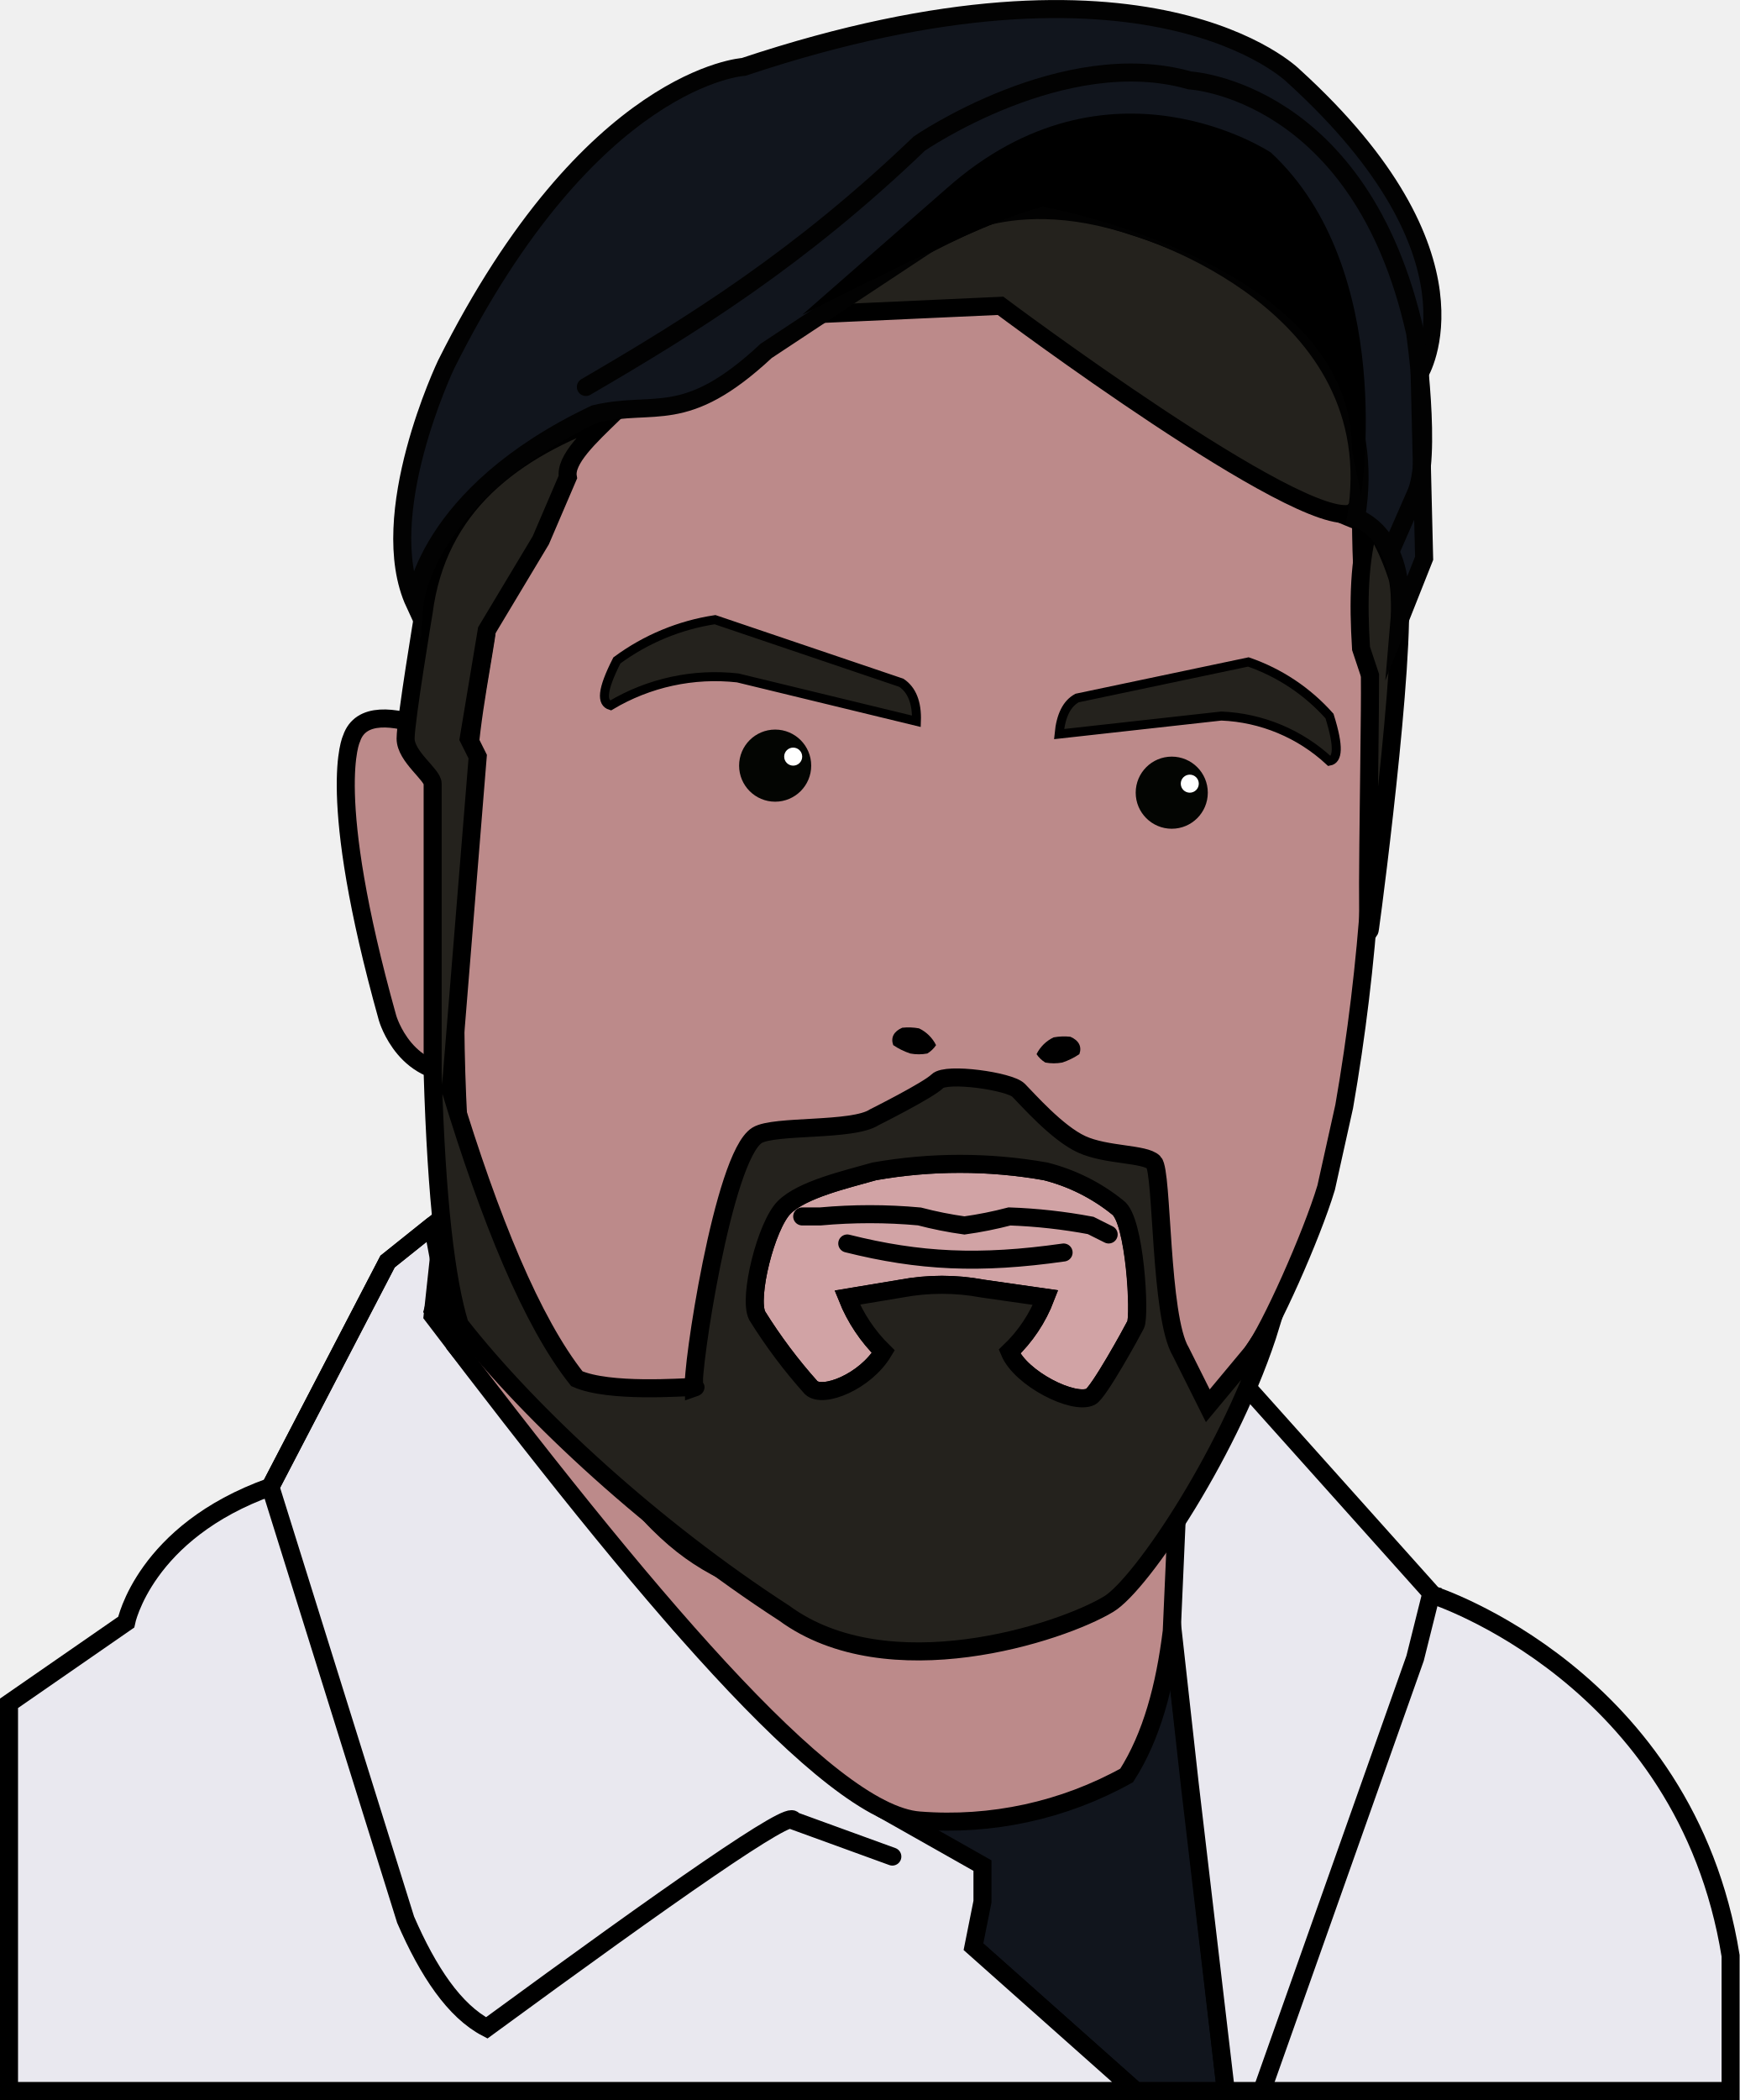
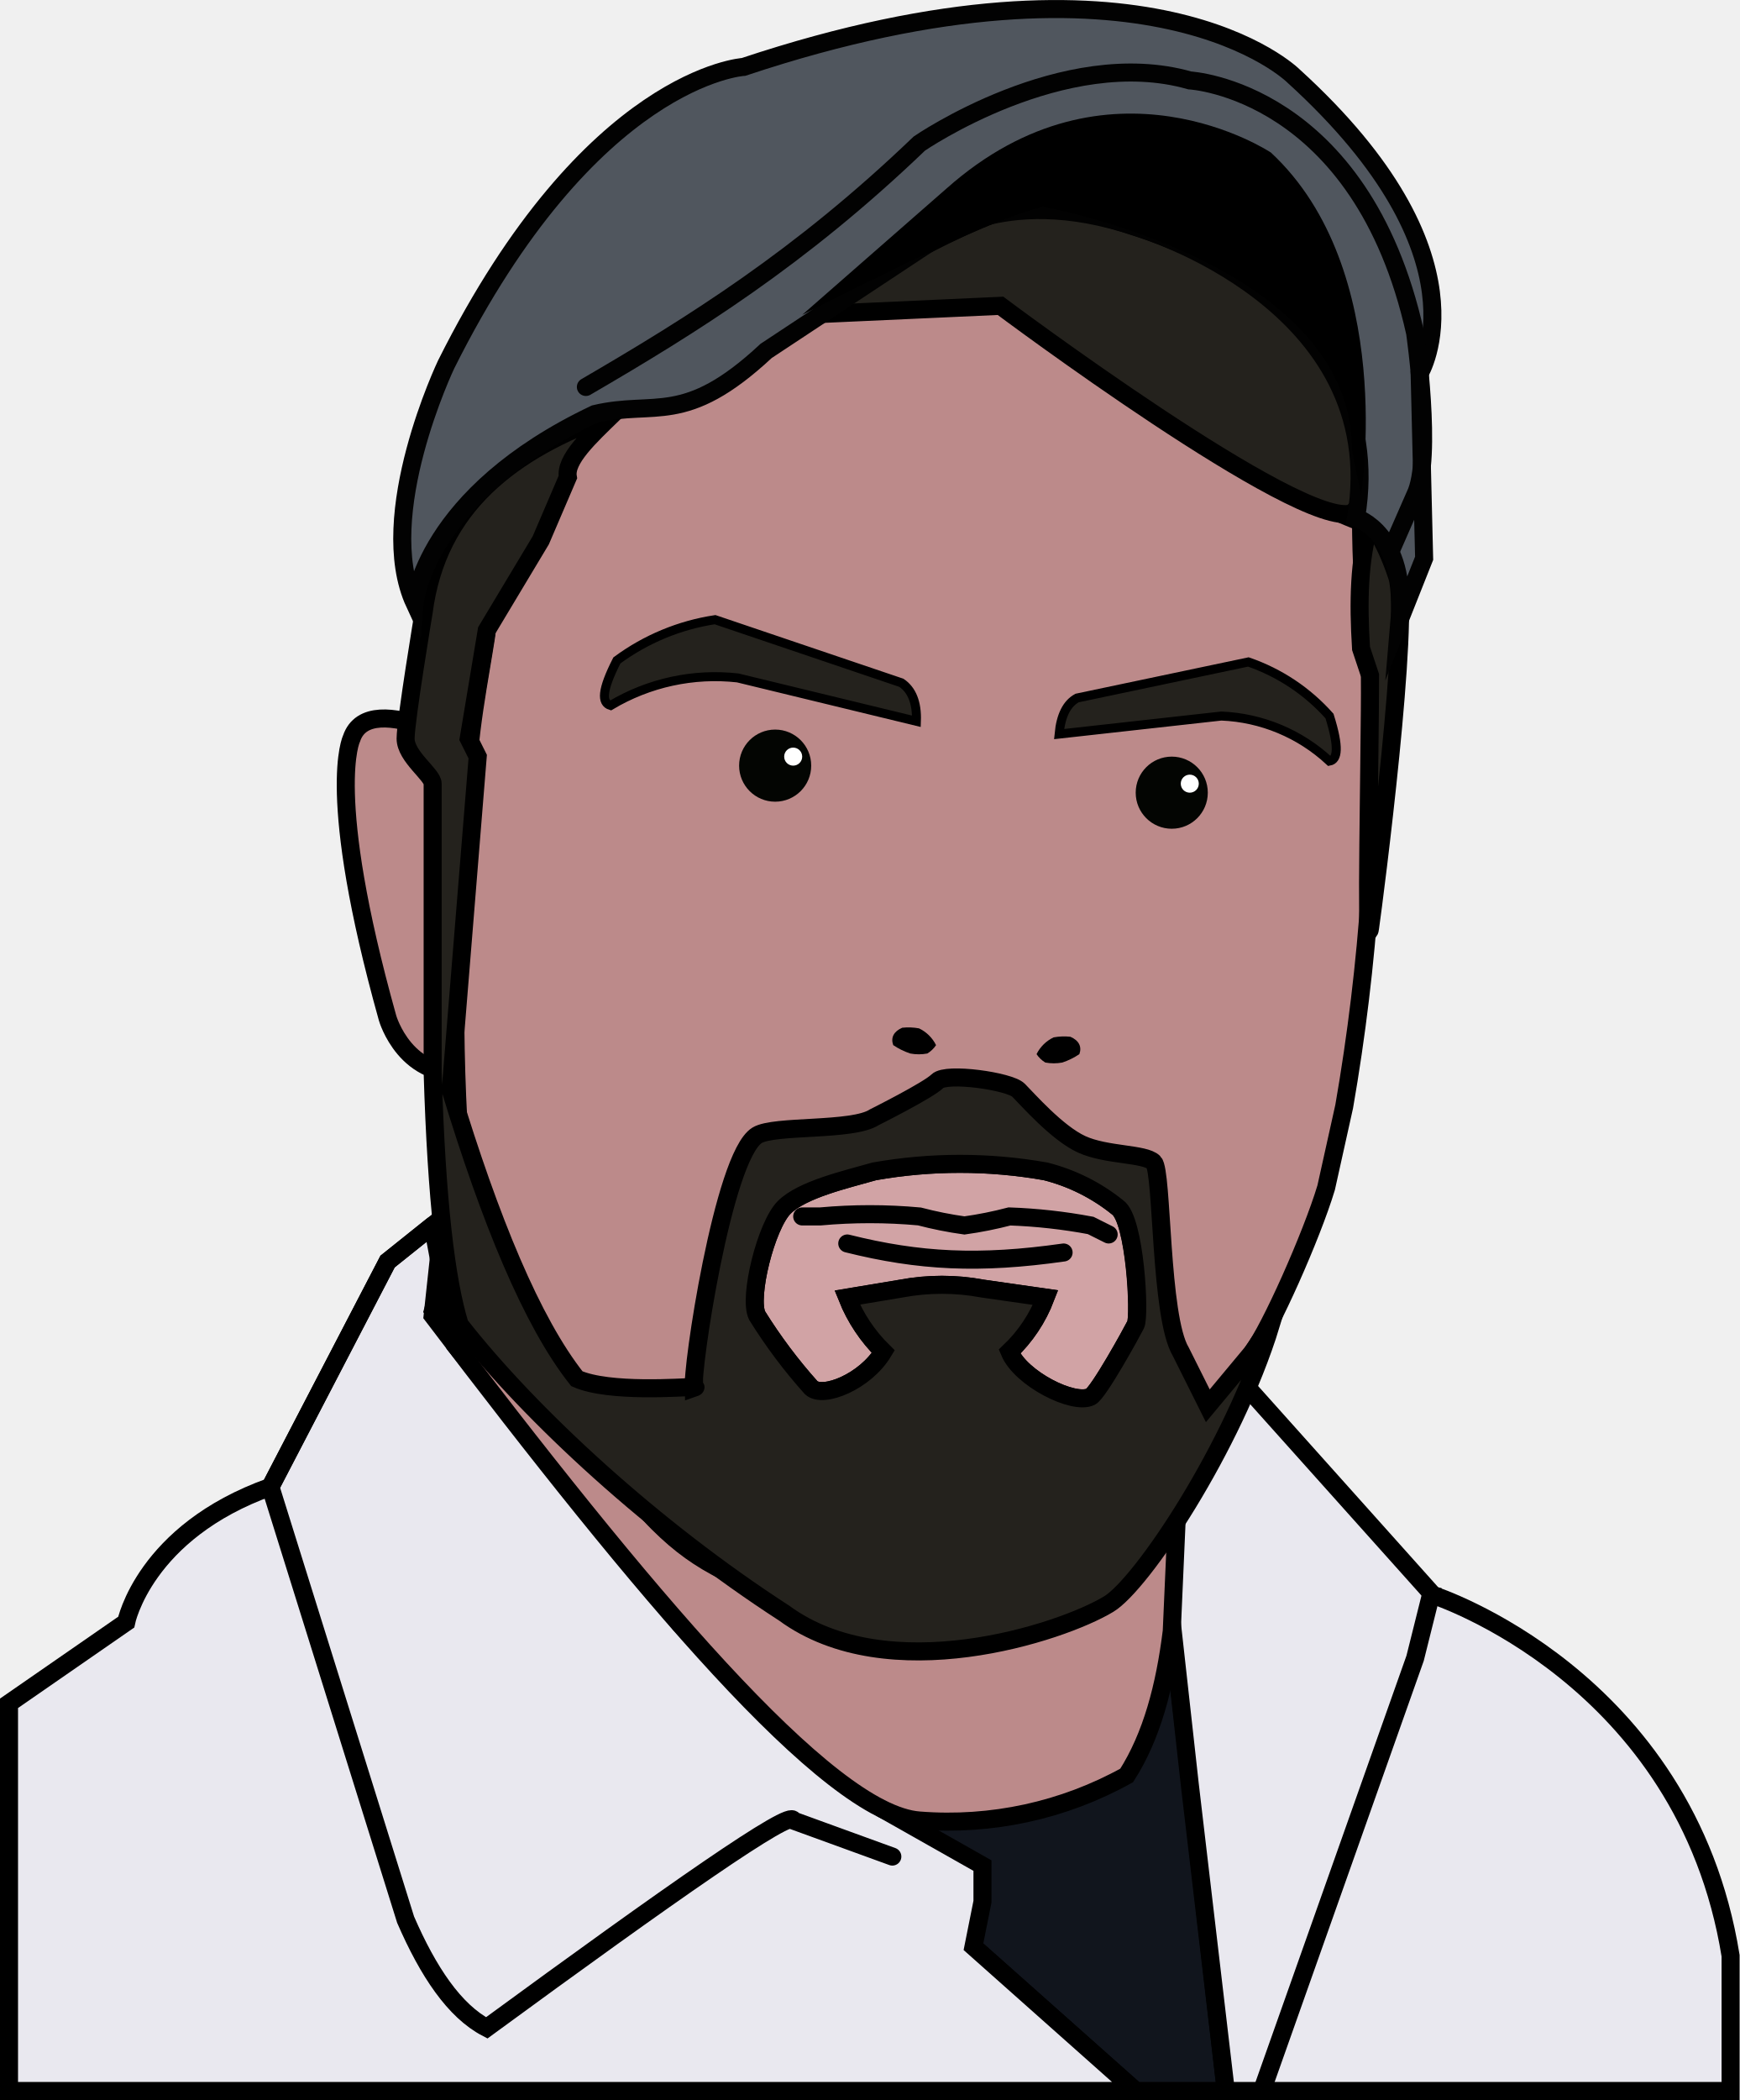
<svg xmlns="http://www.w3.org/2000/svg" viewBox="0 0 193 232.92">
  <g id="shirt">
    <polyline points="98 200.69 130 179.92 136 231.92 126 231.92 108 215.92 98 200.69" style="fill: #11151d;stroke: #000;stroke-miterlimit: 10;stroke-width: 2px" />
    <path d="M32,206l13-9s2-10,16-15l13-25,5-4,2.48,13.26,25,31L129,217.78,140,224v4l-1,5,18,16H32Z" transform="translate(-31 -17.08)" style="fill: #e9e8ef;stroke: #000;stroke-miterlimit: 10;stroke-width: 2px" />
    <path d="M169.41,171,190,194s28,9,33,40v15H167l-4-34-2-18V186.62L169.41,171h0" transform="translate(-31 -17.08)" style="fill: #e9e8ef;stroke: #000;stroke-miterlimit: 10;stroke-width: 2px" />
    <path d="M130,223l-11-4c0-1.47-13.74,8.17-34,23-3.58-1.87-6.49-6.22-9-12L61,182l13-25,5-4" transform="translate(-31 -17.08)" style="fill: none;stroke: #000;stroke-linecap: round;stroke-miterlimit: 10;stroke-width: 2px" />
    <polyline points="140 231.92 157 183.92 159 175.92" style="fill: #e9e8ef;stroke: #000;stroke-miterlimit: 10;stroke-width: 2px" />
  </g>
  <g id="face">
    <path d="M85,101s-13-8-15-2c0,0-3,6,4,31,0,0,2,7,9,6Z" transform="translate(-31 -17.08)" style="fill: #bc8a8a;stroke: #000;stroke-miterlimit: 10;stroke-width: 2px" />
    <path d="M126.81,164.36A24.66,24.66,0,0,0,129,167c-2,3.33-6.7,5.21-8,4a57.37,57.37,0,0,1-6-8c-.45-.91-.29-3.06.22-5.32L81.66,138.33,79,163c23.17,30.54,43.8,55.25,54,56a40.78,40.78,0,0,0,23-5c2.79-4.36,4.24-9.88,5-16l.6-13.59Z" transform="translate(-31 -17.08)" style="fill: #bc8a8a;stroke: #000;stroke-miterlimit: 10;stroke-width: 2px" />
    <path d="M115,163a57.37,57.37,0,0,0,6,8c1.3,1.21,6-.67,8-4a24.66,24.66,0,0,1-2.19-2.64l-11.59-6.68C114.71,159.94,114.55,162.09,115,163Z" transform="translate(-31 -17.08)" style="fill: #d1a3a5;stroke: #000;stroke-miterlimit: 10;stroke-width: 2px" />
    <path d="M183,90a4.85,4.85,0,0,0,0-3c-1-2.25-1-12.3-1-12-16.12-6.44-28.33-16-41-25-15.19-2.13-18.47-.68-21,1,0,0-7,7-10,9s-9,0-12,2-5,4-6,7,0,4,0,4-7,13-7,14-2,10.84-2,15a239.61,239.61,0,0,0-1,42c.53,3.9-.17,6,8,21,4.69,8.05,9,16,14,21s9,6.1,16,9c10.36,3.06,24,3,32,0s14.14-20.56,18-28c1.89-2.48,6.51-12.8,8.13-18.19l2-9A228.15,228.15,0,0,0,183,116C183.38,106.15,182.92,92,183,90Zm-26,74c-.45.89-4.11,7.55-5,8-1.88.94-7.75-2-9-5a16.37,16.37,0,0,0,4-6l-7-1a24.48,24.48,0,0,0-9,0l-6,1a17.57,17.57,0,0,0,4,6c-2,3.33-6.7,5.21-8,4a57.37,57.37,0,0,1-6-8c-1-2,1-10,3-12s6.86-3.1,10-4a54.56,54.56,0,0,1,19,0,20.87,20.87,0,0,1,8,4C156.95,152.36,157.5,163,157,164Z" transform="translate(-31 -17.08)" style="fill: #bc8a8a;stroke: #000;stroke-miterlimit: 10;stroke-width: 2px" />
    <path d="M147,147a54.56,54.56,0,0,0-19,0c-3.14.9-8,2-10,4s-4,10-3,12a57.37,57.37,0,0,0,6,8c1.3,1.21,6-.67,8-4a17.57,17.57,0,0,1-4-6l6-1a24.48,24.48,0,0,1,9,0l7,1a16.37,16.37,0,0,1-4,6c1.25,3,7.12,5.94,9,5,.89-.45,4.55-7.11,5-8s-.05-11.64-2-13A20.87,20.87,0,0,0,147,147Z" transform="translate(-31 -17.08)" style="fill: #d1a3a5;stroke: #000;stroke-miterlimit: 10;stroke-width: 2px" />
  </g>
  <g id="shadow">
    <polygon points="48.87 140.59 52.75 148.92 51.48 150.49 47.5 145.42 48.87 140.59" style="stroke: #000;stroke-miterlimit: 10" />
  </g>
  <g id="hair">
    <path d="M108,170.92c0,.05,0,.09,0,.08C108.18,170.95,108.15,170.92,108,170.92Z" transform="translate(-31 -17.08)" style="fill: #24221d;stroke: #000;stroke-miterlimit: 10;stroke-width: 2px" />
    <path d="M170,167l-5,6-3-6c-2.34-3.88-2-20-3-21s-5.26-.74-8-2-6-5-7-6-8-2-9-1-7,4-7,4c-2.41,1.58-11.09.83-13,2-3.79,2.32-7.36,26.41-7,27.92.2,0,.23,0,0,.08,0,0,0,0,0-.08-1.26,0-9.38.67-13-.92-5-6.31-9.63-17.64-14-32l3-37-1-2,2-12,6-10,3-7c-.34-1.94,2.41-4.49,5-7C87.78,66.93,79.52,73.25,78,85c0,0-2,12-2,14s3,4,3,5v32c.43,14.4,1.5,23.12,3,28,7.92,10.12,21.59,22.68,36,32,11.51,8.45,30.67,2.22,36-1,3.66-2.21,13.79-17.32,18-31Zm-13-3c-.45.89-4.11,7.55-5,8-1.88.94-7.75-2-9-5a16.37,16.37,0,0,0,4-6l-7-1a24.48,24.48,0,0,0-9,0l-6,1a17.57,17.57,0,0,0,4,6c-2,3.33-6.7,5.21-8,4a57.37,57.37,0,0,1-6-8c-1-2,1-10,3-12s6.86-3.1,10-4a54.56,54.56,0,0,1,19,0,20.87,20.87,0,0,1,8,4C156.95,152.36,157.5,163,157,164Z" transform="translate(-31 -17.08)" style="fill: #24221d;stroke: #000;stroke-miterlimit: 10;stroke-width: 2px" />
    <path d="M183,120c-.5,3.5,0-19.12,0-28l-1-3c-.32-5.18-.24-9.77,1-14,0,0,1.5,1.5,3,6S183.5,116.5,183,120Z" transform="translate(-31 -17.08)" style="fill: #24221d;stroke: #000;stroke-miterlimit: 10;stroke-width: 2px" />
    <path d="M120,52l22-1s33.29,24.92,39,23l1-1c.79-5.84,0-11.23-3-16-6.81-11.56-29-18-35-17S120,52,120,52Z" transform="translate(-31 -17.08)" style="fill: #24221d;stroke: #000;stroke-miterlimit: 10;stroke-width: 2px" />
  </g>
  <g id="features">
    <circle cx="86" cy="84.92" r="4" style="fill: #030502" />
    <circle cx="130" cy="87.92" r="4" style="fill: #030502" />
    <circle cx="88" cy="83.92" r="1" style="fill: #fff" />
    <circle cx="132" cy="86.92" r="1" style="fill: #fff" />
    <path d="M148.5,98.5l18-2a18.74,18.74,0,0,1,12,5c.9-.17,1.1-1.5,0-5a21.36,21.36,0,0,0-9-6l-19,4C149.39,95.1,148.7,96.39,148.5,98.5Z" transform="translate(-31 -17.08)" style="fill: #24221d;stroke: #000;stroke-miterlimit: 10" />
    <path d="M132.67,97.08l-19.83-4.81a22.61,22.61,0,0,0-14.1,3.06c-1-.31-1-1.66.7-5a24.55,24.55,0,0,1,10.89-4.52l20.67,7C132.15,93.58,132.75,95,132.67,97.08Z" transform="translate(-31 -17.08)" style="fill: #24221d;stroke: #000;stroke-miterlimit: 10" />
    <path d="M134.85,133a4.06,4.06,0,0,0-1.89-1.86,6.5,6.5,0,0,0-1.86-.07c-.95.41-1.3,1.1-1,1.93a7.77,7.77,0,0,0,1.89.93,5.16,5.16,0,0,0,1.89,0A3.05,3.05,0,0,0,134.85,133Z" transform="translate(-31 -17.08)" />
    <path d="M146,134a4.06,4.06,0,0,1,1.89-1.86,6.5,6.5,0,0,1,1.86-.07c.95.41,1.3,1.1,1,1.93a7.77,7.77,0,0,1-1.89.93,5.16,5.16,0,0,1-1.89,0A3.05,3.05,0,0,1,146,134Z" transform="translate(-31 -17.08)" />
    <path d="M154,154l-2-1a60.29,60.29,0,0,0-9-1,43.31,43.31,0,0,1-5,1,43.31,43.31,0,0,1-5-1,60.37,60.37,0,0,0-11,0h-2" transform="translate(-31 -17.08)" style="fill: none;stroke: #000;stroke-linecap: round;stroke-miterlimit: 10;stroke-width: 2px" />
    <path d="M125,155c8,2,14.67,2.33,24,1" transform="translate(-31 -17.08)" style="fill: none;stroke: #000;stroke-linecap: round;stroke-miterlimit: 10;stroke-width: 2px" />
  </g>
  <g id="cap">
-     <path d="M77,84s1-12,20-21c6.68-1.59,9.95,1.44,19-7l18-11.9s7.81-7,23.13-1.8c0,0,28.32,8.2,24.32,32.2,0,0,5.67,1.71,4.83,11.35L189,79l-.5-20.5s8-13-14-33c0,0-16-16-61-1,0,0-17,1-33,33C80.5,57.5,72.5,74.25,77,84Z" transform="translate(-31 -17.08)" style="fill: #11151d;stroke: #020202;stroke-miterlimit: 10;stroke-width: 2px" />
+     <path d="M77,84s1-12,20-21c6.68-1.59,9.95,1.44,19-7l18-11.9s7.81-7,23.13-1.8c0,0,28.32,8.2,24.32,32.2,0,0,5.67,1.71,4.83,11.35L189,79l-.5-20.5s8-13-14-33c0,0-16-16-61-1,0,0-17,1-33,33C80.5,57.5,72.5,74.25,77,84Z" transform="translate(-31 -17.08)" style="fill: #50565e;stroke: #020202;stroke-miterlimit: 10;stroke-width: 2px" />
    <path d="M96,60c11.81-6.88,23.75-14.29,37-27,0,0,16-11,30-7,0,0,19,1,25,28,0,0,2,14,0,18l-2.73,6.23" transform="translate(-31 -17.08)" style="fill: none;stroke: #020202;stroke-linecap: round;stroke-miterlimit: 10;stroke-width: 2px" />
    <path d="M181,67c0-20.83-34.32-27-34.32-27-5.93,1.54-16.33,6.81-26.68,12l16-14c18-16,36-4,36-4,14,13,10,38,10,38" transform="translate(-31 -17.08)" />
  </g>
</svg>
